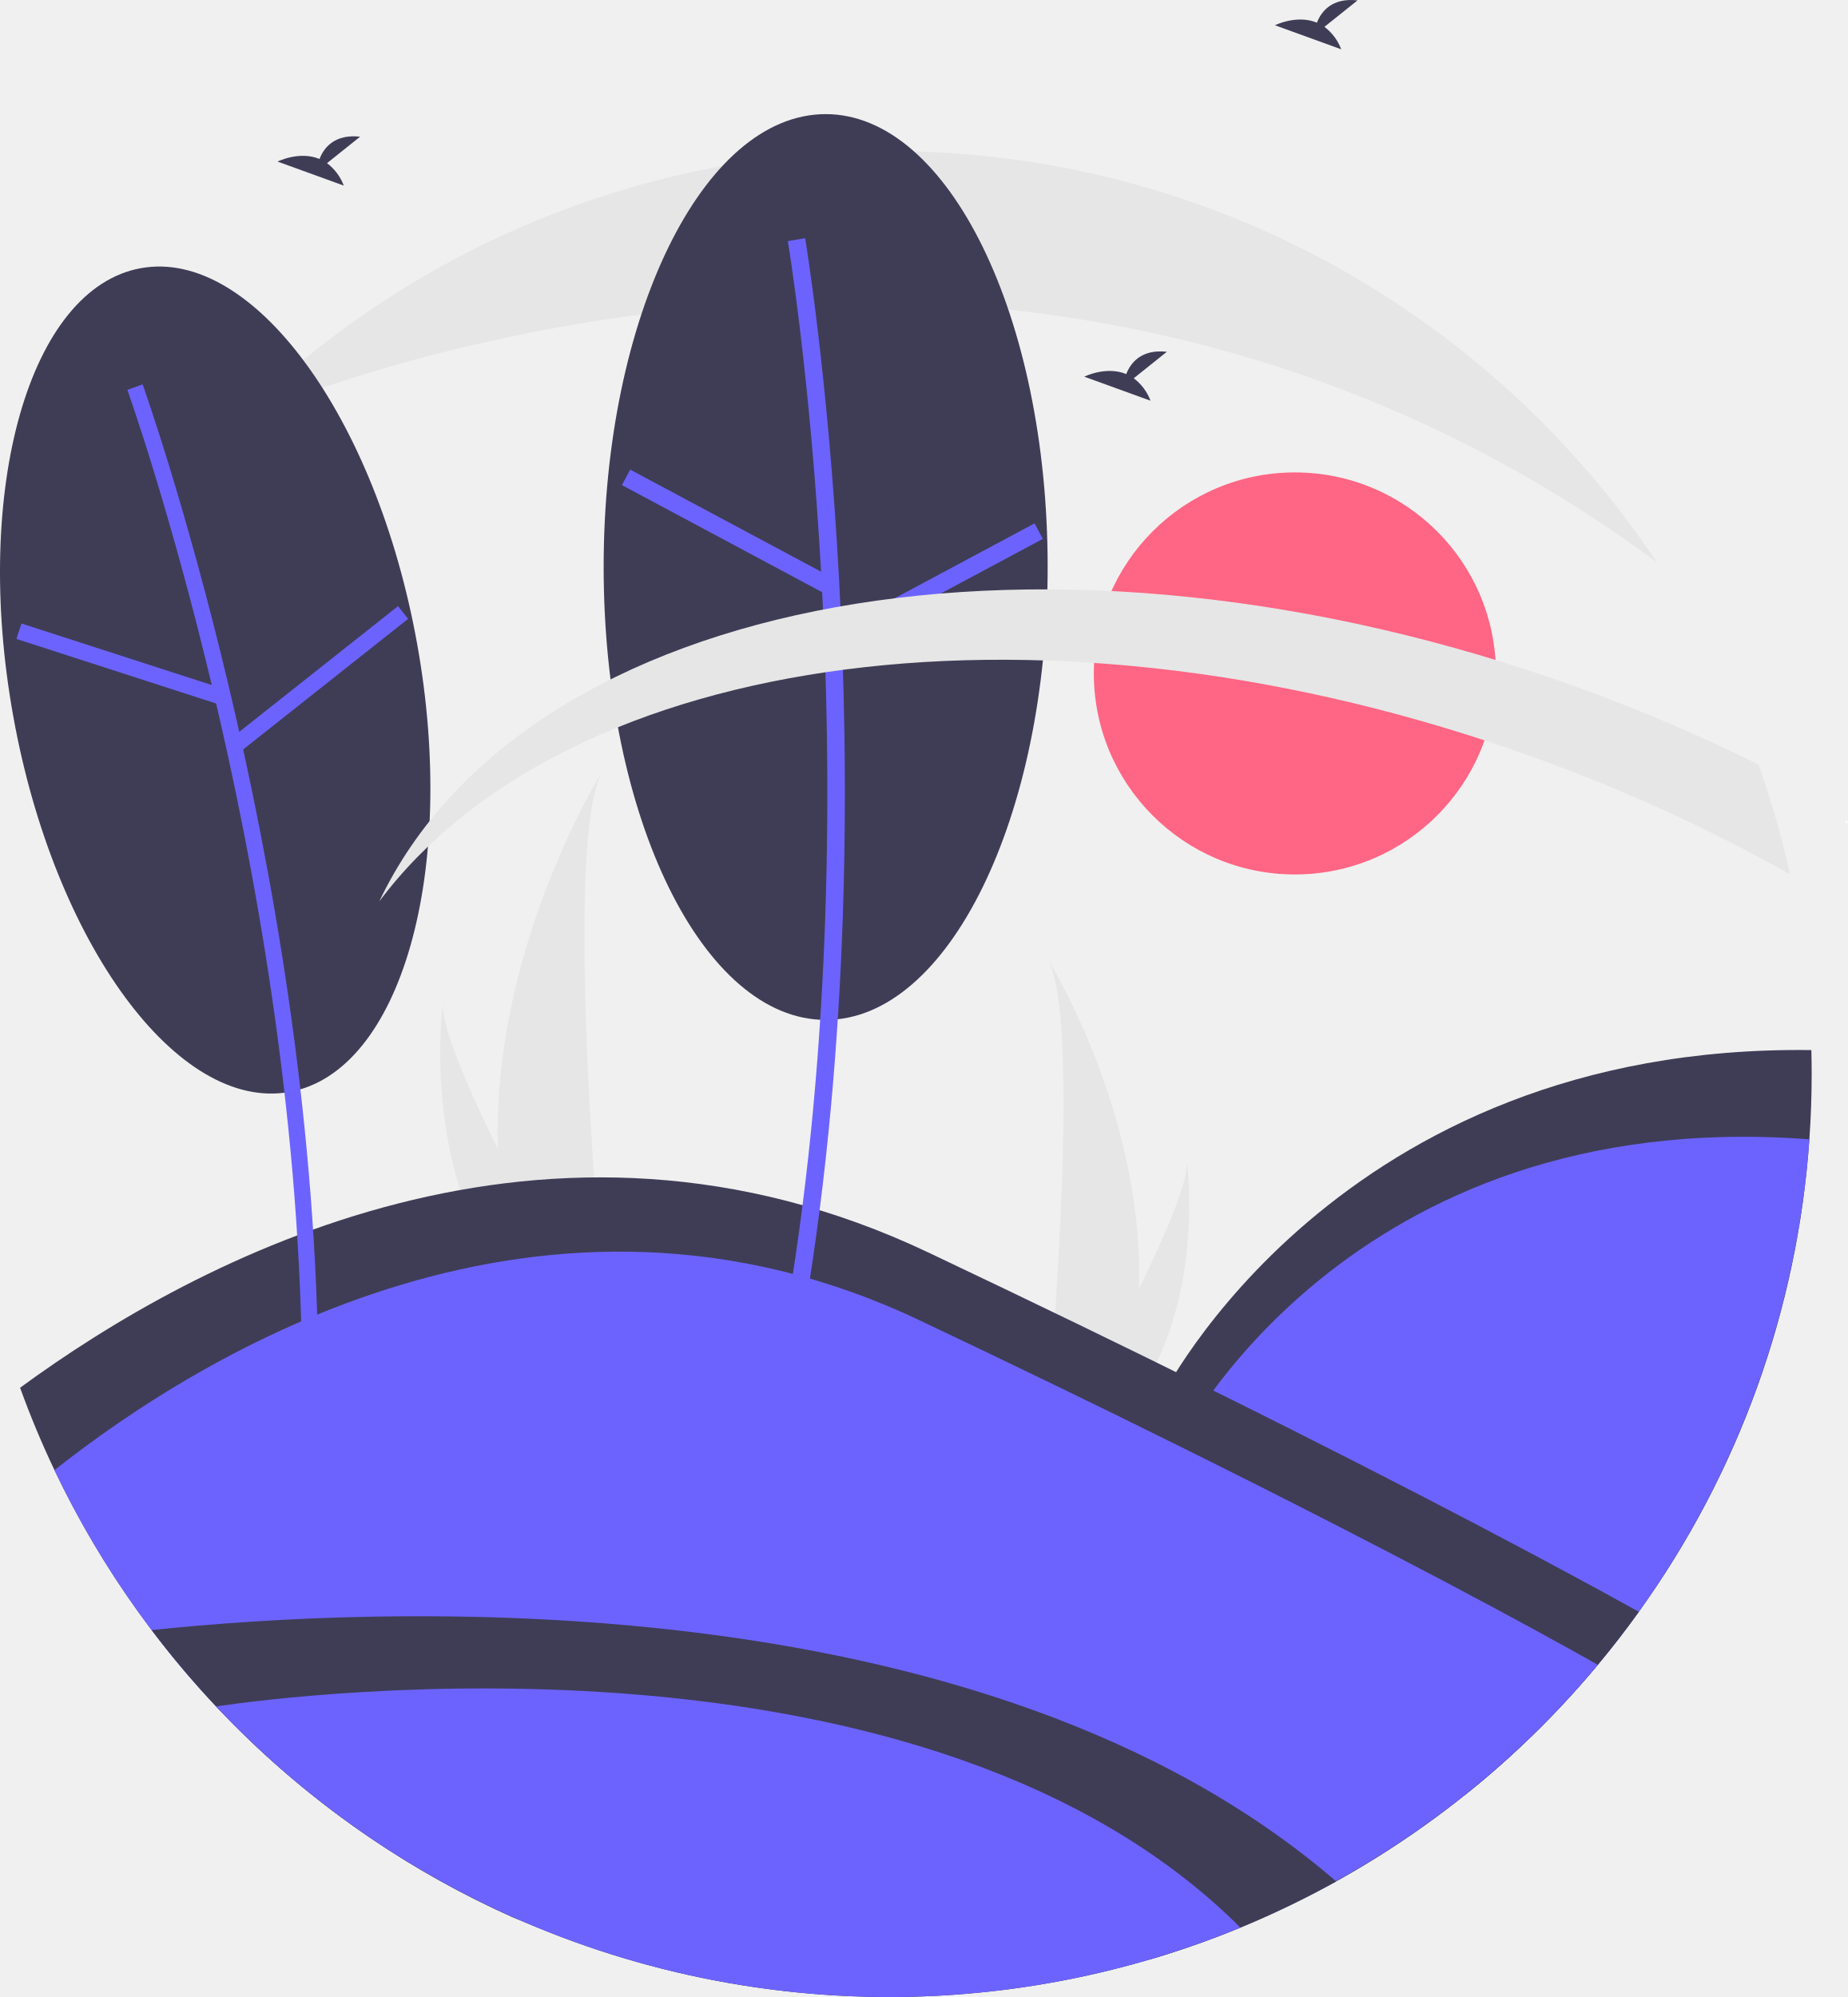
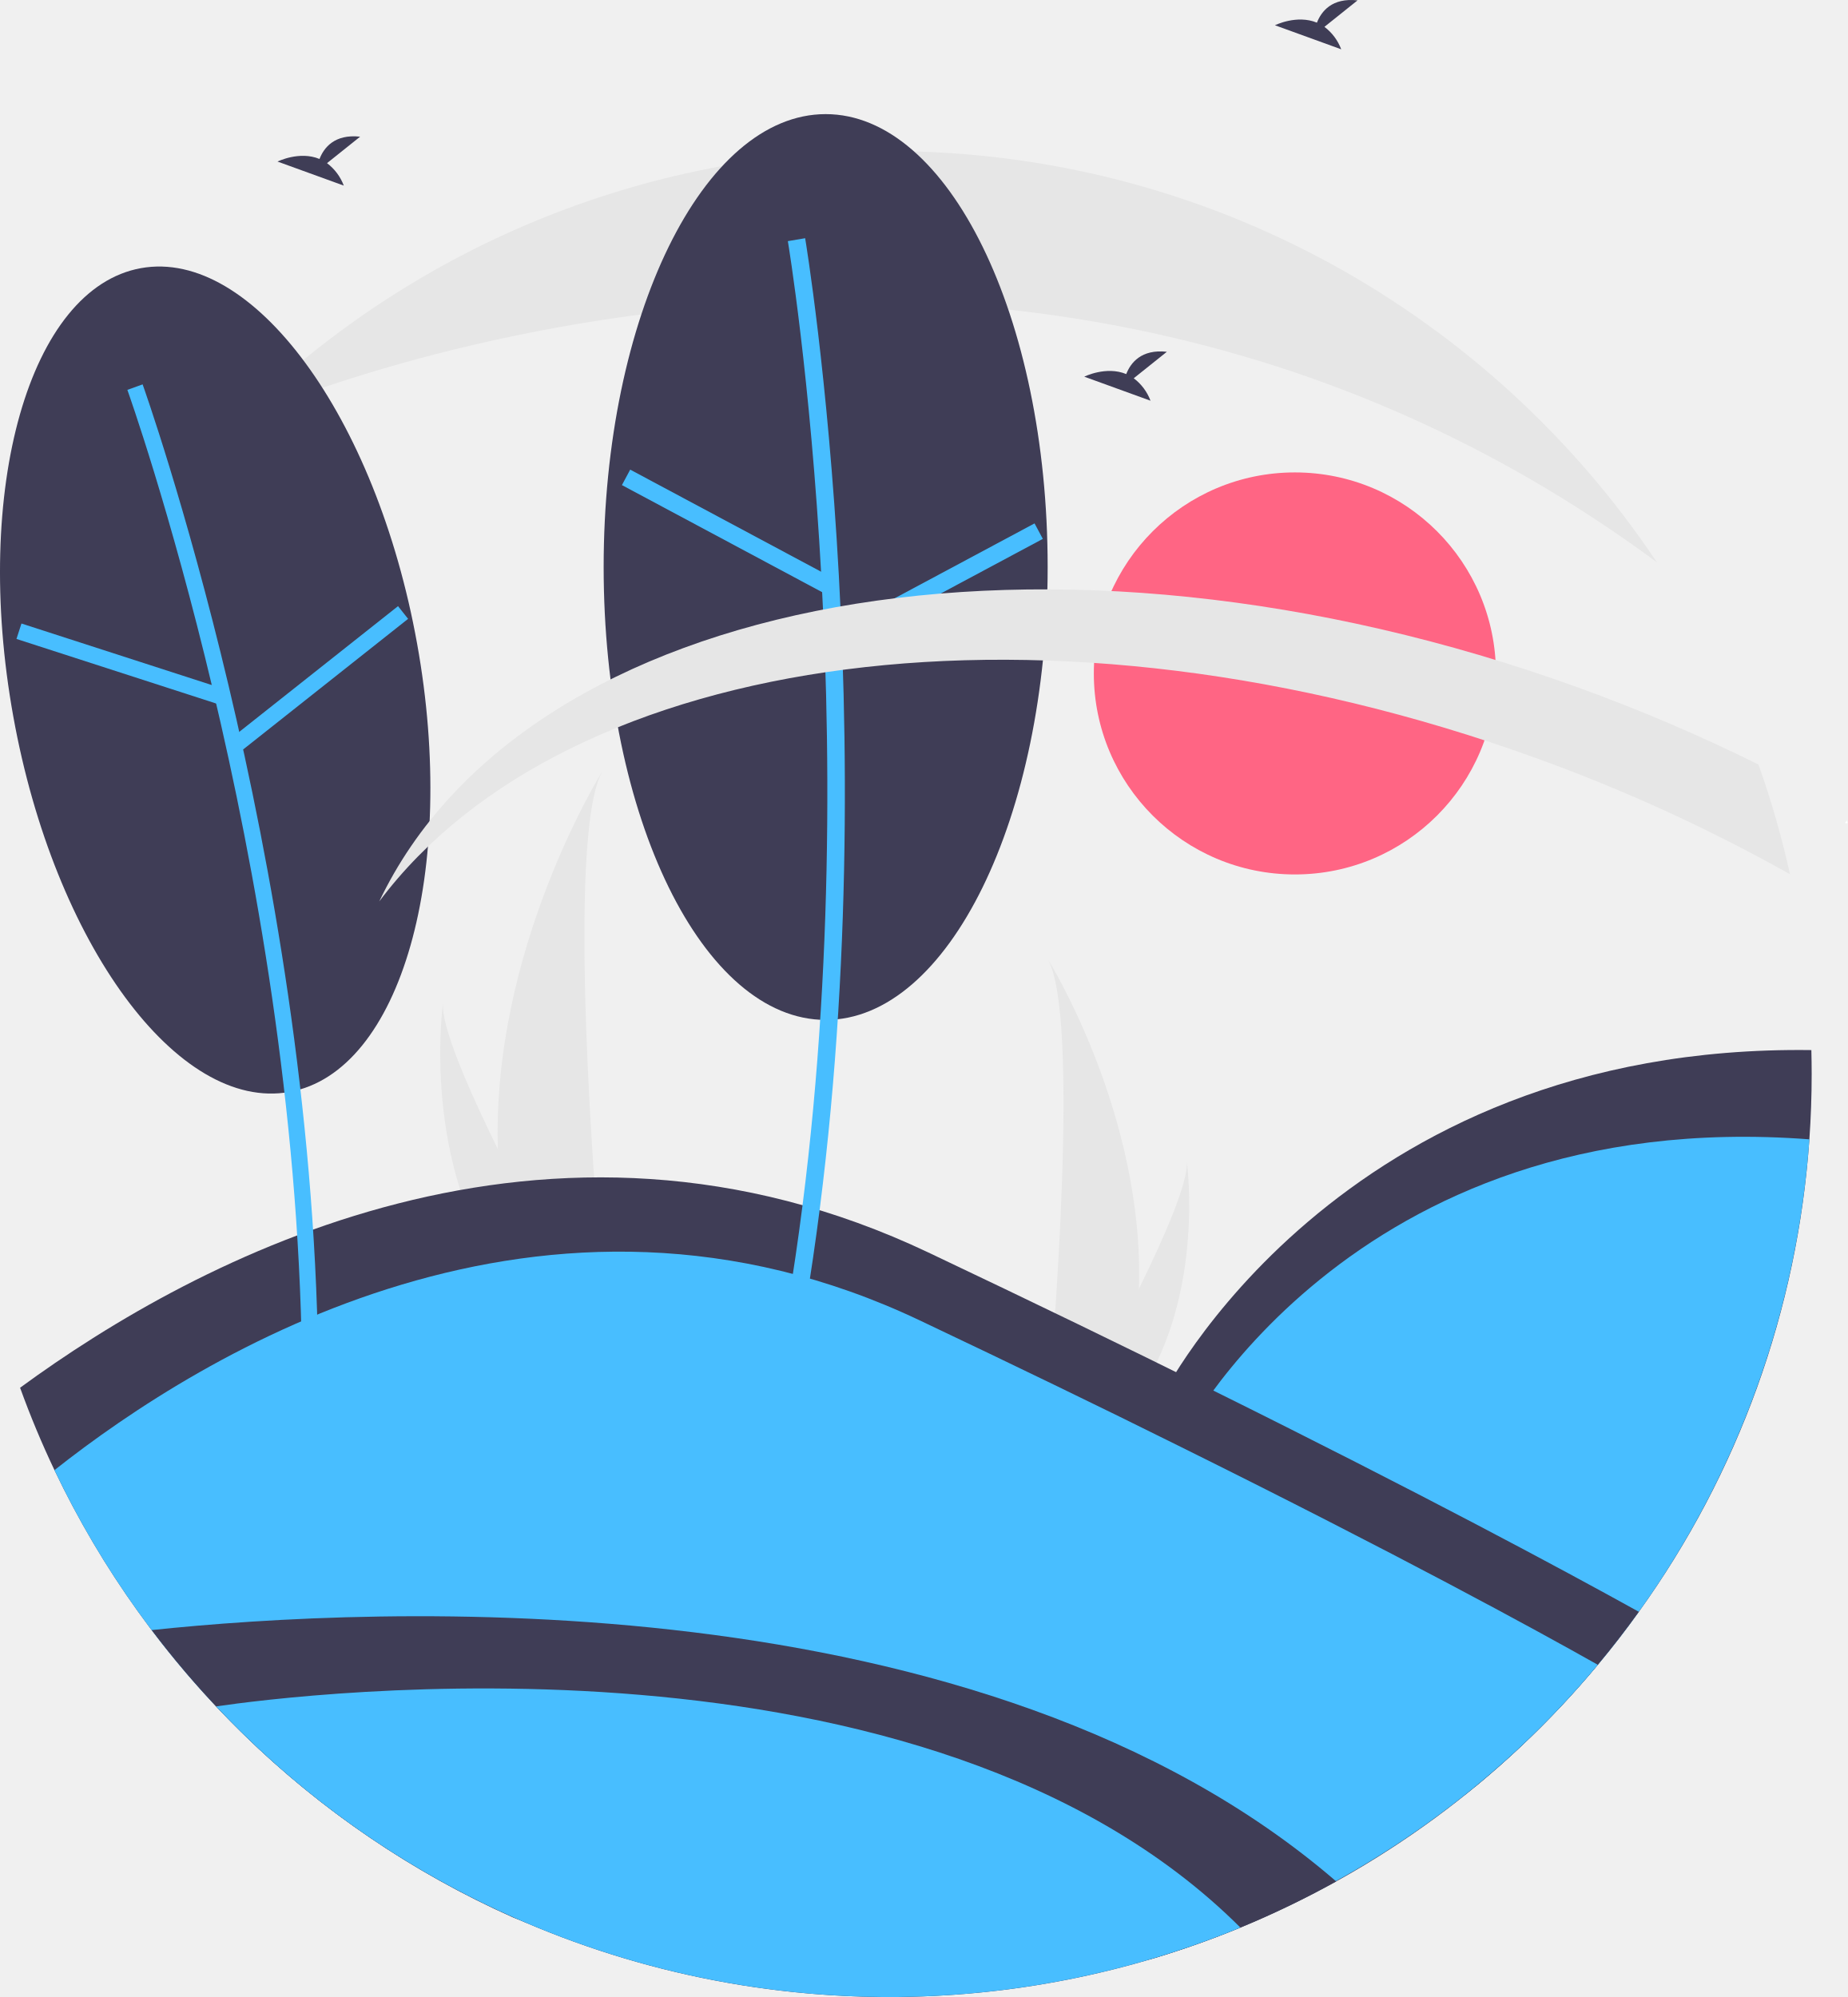
<svg xmlns="http://www.w3.org/2000/svg" data-name="Layer 1" width="692.605" height="748.733" viewBox="0 0 692.605 748.733">
  <circle cx="485.389" cy="252.49" r="75.365" fill="#ff6584" />
  <path d="M945.818,384.315c.166-.03.291-.146.485-.117a6.426,6.426,0,0,0-.33-.954c-.24.327-.485.661-.699.953Z" transform="translate(-253.6974 -75.63348)" fill="#fff" />
  <path d="M440.33,506.498a175.145,175.145,0,0,0,8.182,48.416c.114.364.233.722.353,1.086h30.533c-.033-.326-.065-.689-.098-1.086-2.036-23.404-13.773-165.851.261-190.21C478.333,366.68,437.963,432.132,440.33,506.498Z" transform="translate(-253.6974 -75.63348)" fill="#e6e6e6" />
  <path d="M442.621,554.914c.255.364.521.727.793,1.086h22.905c-.174-.309-.375-.673-.608-1.086-3.784-6.83-14.984-27.248-25.381-48.416-11.173-22.748-21.423-46.358-20.56-54.903C419.504,453.522,411.773,512.275,442.621,554.914Z" transform="translate(-253.6974 -75.63348)" fill="#e6e6e6" />
  <path d="M680.636,558.829a152.694,152.694,0,0,1-7.133,42.21c-.099.317-.204.629-.308.947h-26.619c.028-.284.057-.601.085-.947,1.775-20.404,12.008-144.591-.227-165.828C647.504,436.934,682.699,493.996,680.636,558.829Z" transform="translate(-253.6974 -75.63348)" fill="#e6e6e6" />
  <path d="M678.638,601.039c-.222.317-.454.634-.691.947H657.979c.151-.27.327-.587.53-.947,3.299-5.954,13.063-23.755,22.127-42.21,9.741-19.832,18.677-40.416,17.924-47.866C698.792,512.644,705.532,563.865,678.638,601.039Z" transform="translate(-253.6974 -75.63348)" fill="#e6e6e6" />
  <path d="M376.281,136.806l12.413-9.928c-9.643-1.064-13.606,4.195-15.227,8.358-7.534-3.128-15.735.972-15.735.972l24.837,9.017A18.795,18.795,0,0,0,376.281,136.806Z" transform="translate(-253.6974 -75.63348)" fill="#3f3d56" />
  <path d="M750.165,85.701l12.413-9.928c-9.643-1.064-13.606,4.195-15.227,8.358-7.534-3.128-15.735.972-15.735.972L756.453,94.119A18.795,18.795,0,0,0,750.165,85.701Z" transform="translate(-253.6974 -75.63348)" fill="#3f3d56" />
  <path d="M932.807,478.323q0,12.34-.86,24.478a344.112,344.112,0,0,1-63.922,177.14q-7.324,10.222-15.381,19.871a347.514,347.514,0,0,1-46.153,45.845L732.919,702.487,688.931,599.82s65.632-132.887,243.759-130.478Q932.802,473.817,932.807,478.323Z" transform="translate(-253.6974 -75.63348)" fill="#3f3d56" />
-   <path d="M931.947,502.801a346.077,346.077,0,0,1-129.289,245.967l-68.349-40.103-39.01-91.054S758.511,489.628,931.947,502.801Z" transform="translate(-253.6974 -75.63348)" fill="#6c63ff" />
+   <path d="M931.947,502.801a346.077,346.077,0,0,1-129.289,245.967l-68.349-40.103-39.01-91.054S758.511,489.628,931.947,502.801Z" transform="translate(-253.6974 -75.63348)" fill="#48beff" />
  <path d="M868.025,679.941q-7.324,10.222-15.381,19.871a346.169,346.169,0,0,1-133.98,98.527q-15.795,6.512-32.333,11.485A378.838,378.838,0,0,1,446.085,794.571,347.292,347.292,0,0,1,274.114,626.824q-7.165-15.062-12.886-30.889c66.523-48.733,197.606-118.515,340.471-50.707Q660.977,573.363,707.56,596.519C786.365,635.582,838.813,663.743,868.025,679.941Z" transform="translate(-253.6974 -75.63348)" fill="#3f3d56" />
-   <path d="M852.644,699.812a346.28,346.28,0,0,1-578.53-72.988c55.558-43.935,183.7-122.888,324.326-56.152q54.247,25.746,96.86,46.939C778.117,658.658,829.132,686.554,852.644,699.812Z" transform="translate(-253.6974 -75.63348)" fill="#6c63ff" />
+   <path d="M852.644,699.812a346.28,346.28,0,0,1-578.53-72.988c55.558-43.935,183.7-122.888,324.326-56.152q54.247,25.746,96.86,46.939C778.117,658.658,829.132,686.554,852.644,699.812Z" transform="translate(-253.6974 -75.63348)" fill="#48beff" />
  <path d="M754.584,781.026a349.545,349.545,0,0,1-35.921,17.313A345.065,345.065,0,0,1,586.763,824.367,346.365,346.365,0,0,1,310.544,686.798C393.191,678.083,621.644,666.333,754.584,781.026Z" transform="translate(-253.6974 -75.63348)" fill="#3f3d56" />
-   <path d="M718.663,798.339a346.418,346.418,0,0,1-383.96-82.923C364.765,711,600.775,680.674,718.663,798.339Z" transform="translate(-253.6974 -75.63348)" fill="#6c63ff" />
+   <path d="M718.663,798.339a346.418,346.418,0,0,1-383.96-82.923C364.765,711,600.775,680.674,718.663,798.339Z" transform="translate(-253.6974 -75.63348)" fill="#48beff" />
  <path d="M874.765,286.428v.011C627.673,103.747,344.575,232.335,342.389,233.322v-.011a344.996,344.996,0,0,1,244.375-101.032C706.892,132.279,812.721,193.495,874.765,286.428Z" transform="translate(-253.6974 -75.63348)" fill="#e6e6e6" />
  <ellipse cx="334.364" cy="330.602" rx="76.906" ry="156.919" transform="translate(-307.0527 -11.0592) rotate(-10.22048)" fill="#3f3d56" />
-   <path d="M372.949,584.638c-2.478-187.337-65.158-363.14-65.791-364.893l-5.716,2.062c.63,1.744,62.966,176.627,65.431,362.913Z" transform="translate(-253.6974 -75.63348)" fill="#6c63ff" />
-   <rect x="295.289" y="285.001" width="6.078" height="78.867" transform="translate(-355.8607 432.8235) rotate(-72.07888)" fill="#6c63ff" />
-   <rect x="334.438" y="326.719" width="78.87" height="6.078" transform="matrix(0.78393, -0.62085, 0.62085, 0.78393, -377.6451, 227.7381)" fill="#6c63ff" />
+   <path d="M372.949,584.638c-2.478-187.337-65.158-363.14-65.791-364.893l-5.716,2.062c.63,1.744,62.966,176.627,65.431,362.913Z" transform="translate(-253.6974 -75.63348)" fill="#48beff" />
+   <rect x="295.289" y="285.001" width="6.078" height="78.867" transform="translate(-355.8607 432.8235) rotate(-72.07888)" fill="#48beff" />
+   <rect x="334.438" y="326.719" width="78.87" height="6.078" transform="matrix(0.78393, -0.62085, 0.62085, 0.78393, -377.6451, 227.7381)" fill="#48beff" />
  <ellipse cx="309.499" cy="212.589" rx="83.219" ry="169.801" fill="#3f3d56" />
-   <path d="M555.512,566.159c33.33-199.975.336-399.227-.002-401.215l-6.483,1.098c.336,1.978,33.141,200.183-.002,399.037Z" transform="translate(-253.6974 -75.63348)" fill="#6c63ff" />
-   <rect x="522.717" y="232.065" width="6.577" height="85.341" transform="translate(-218.0412 533.346) rotate(-61.8584)" fill="#6c63ff" />
-   <rect x="562.76" y="291.621" width="85.344" height="6.577" transform="translate(-321.2135 244.9751) rotate(-28.15796)" fill="#6c63ff" />
+   <path d="M555.512,566.159c33.33-199.975.336-399.227-.002-401.215l-6.483,1.098c.336,1.978,33.141,200.183-.002,399.037Z" transform="translate(-253.6974 -75.63348)" fill="#48beff" />
+   <rect x="522.717" y="232.065" width="6.577" height="85.341" transform="translate(-218.0412 533.346) rotate(-61.8584)" fill="#48beff" />
+   <rect x="562.76" y="291.621" width="85.344" height="6.577" transform="translate(-321.2135 244.9751) rotate(-28.15796)" fill="#48beff" />
  <path d="M924.676,403.403a634.407,634.407,0,0,0-95.374-43.606c-182.14-65.907-362.751-40.506-433.446,53.817,55.017-115.553,251.327-151.888,449.432-80.206a646.926,646.926,0,0,1,67.585,28.872A343.542,343.542,0,0,1,924.676,403.403Z" transform="translate(-253.6974 -75.63348)" fill="#e6e6e6" />
  <path d="M678.684,217.456l12.413-9.928c-9.643-1.064-13.606,4.195-15.227,8.358-7.534-3.128-15.735.972-15.735.972l24.837,9.017A18.795,18.795,0,0,0,678.684,217.456Z" transform="translate(-253.6974 -75.63348)" fill="#3f3d56" />
</svg>
